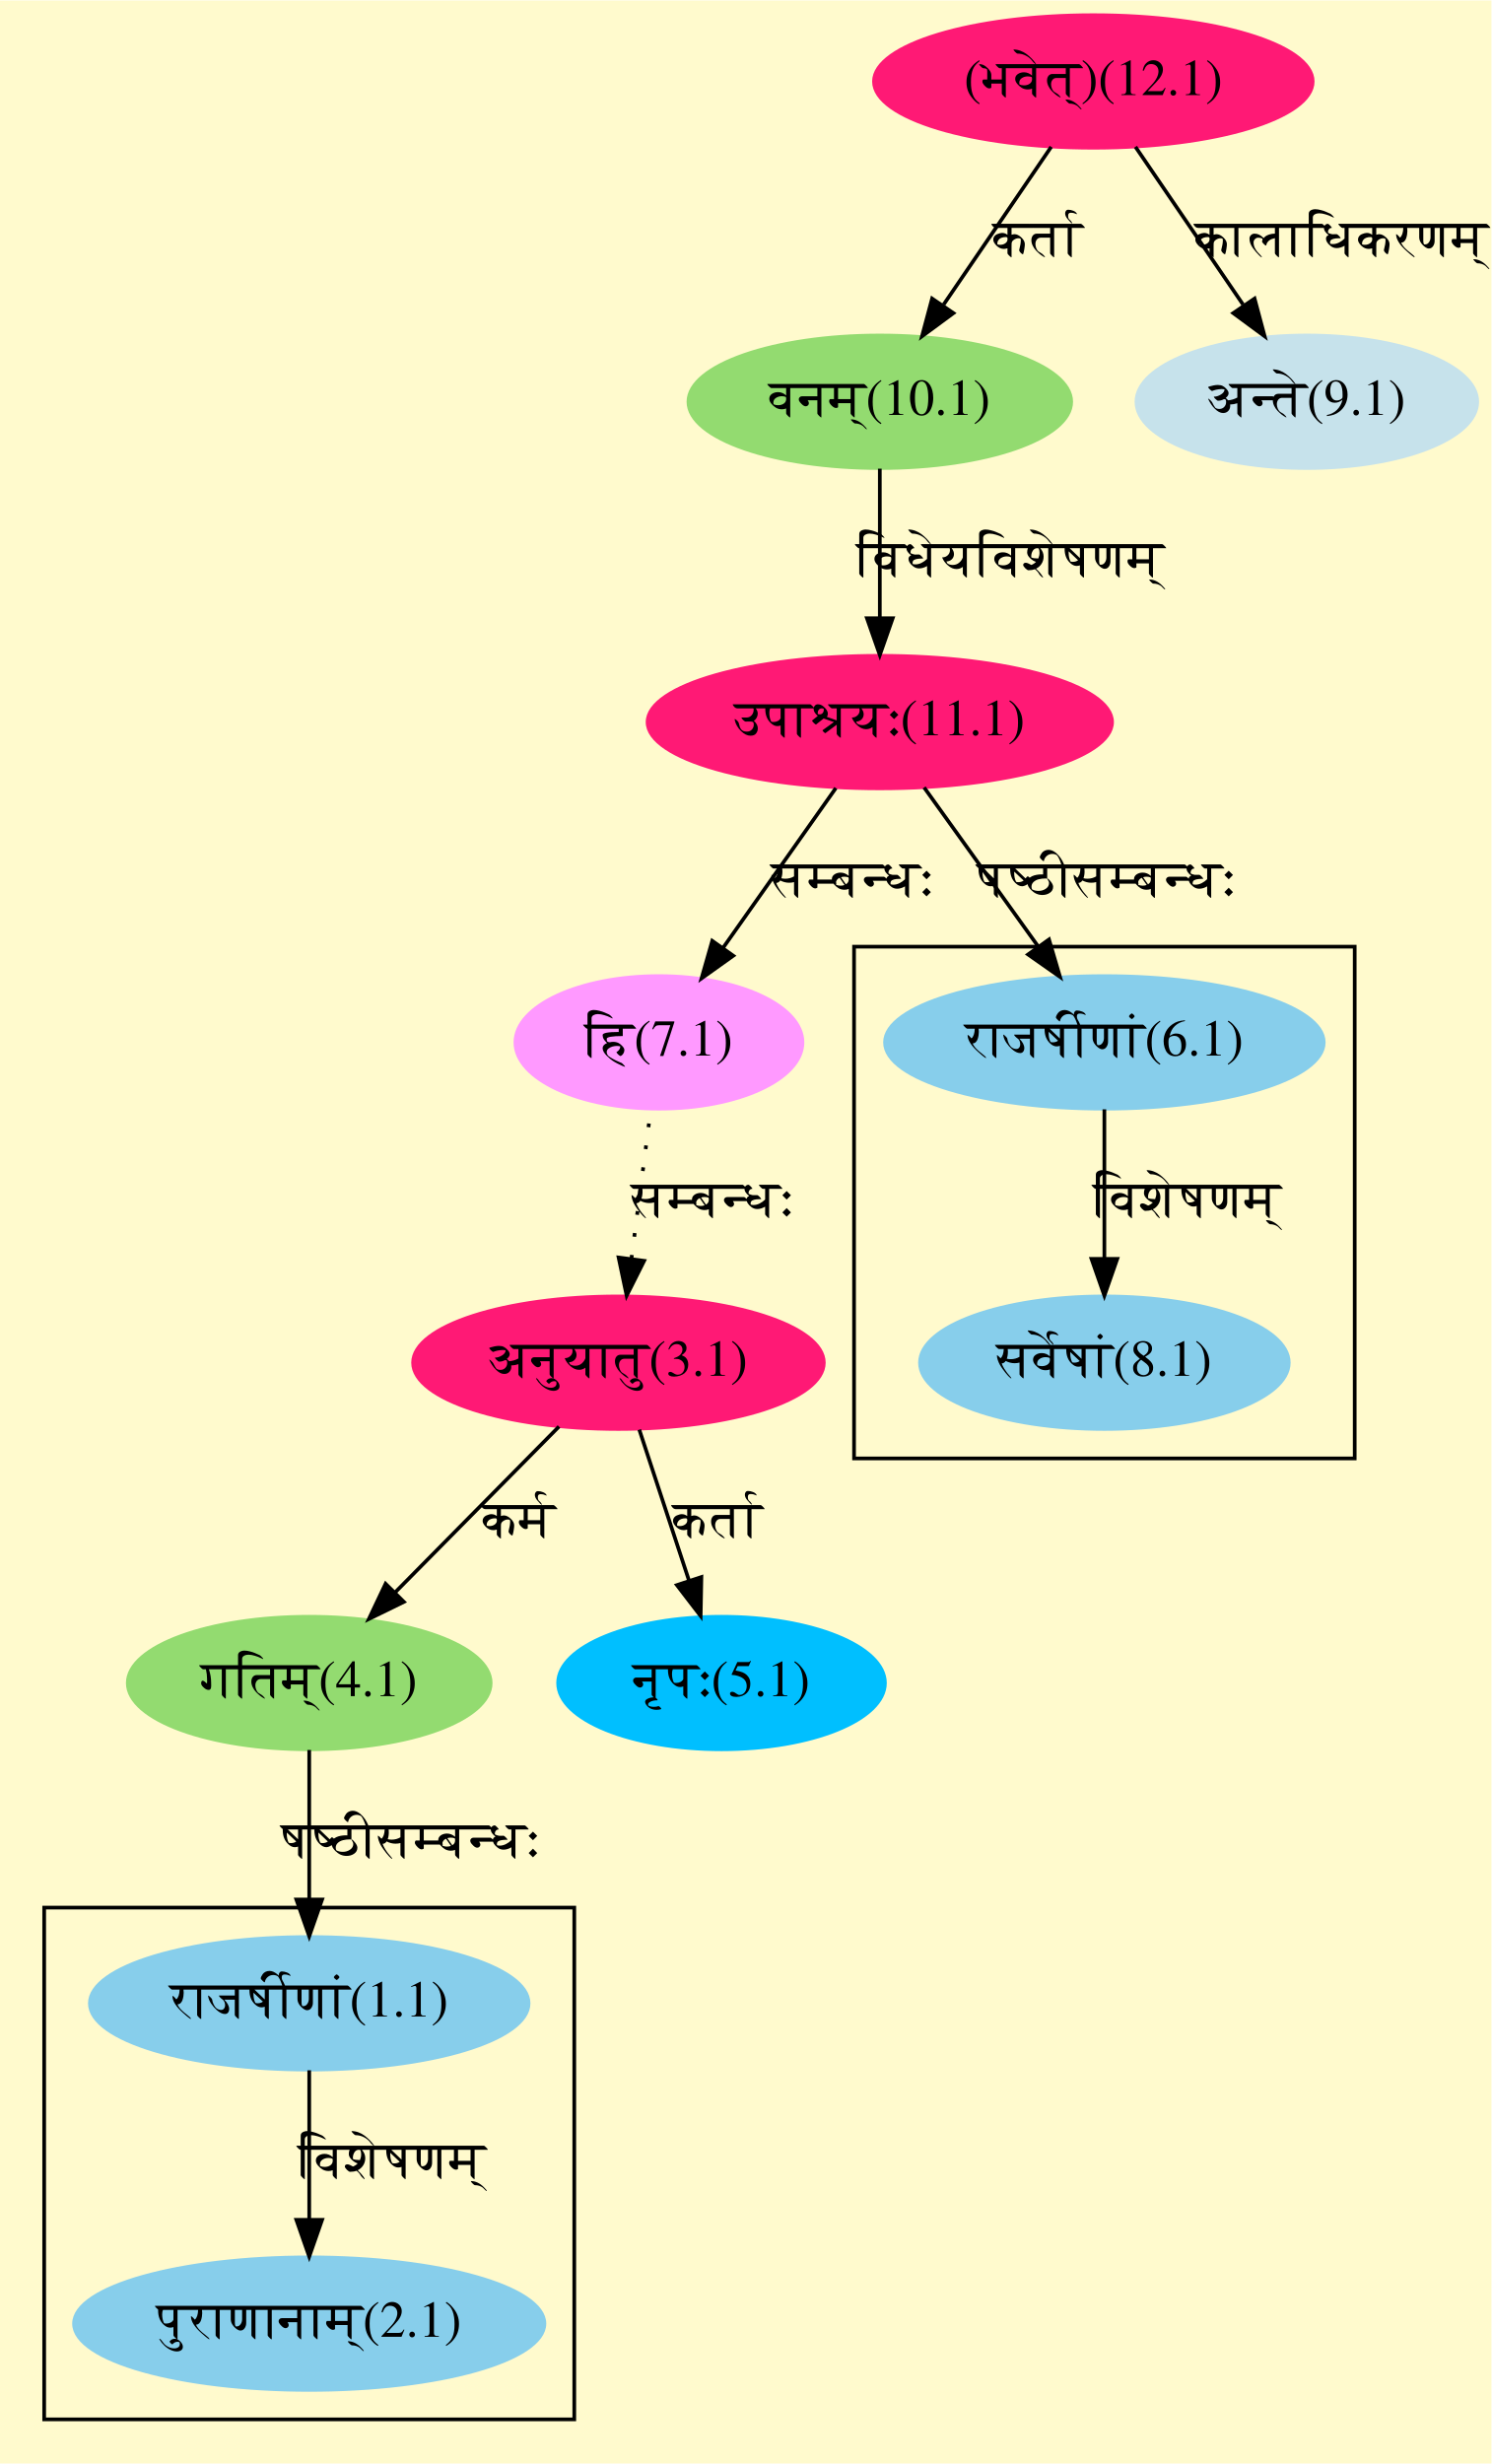
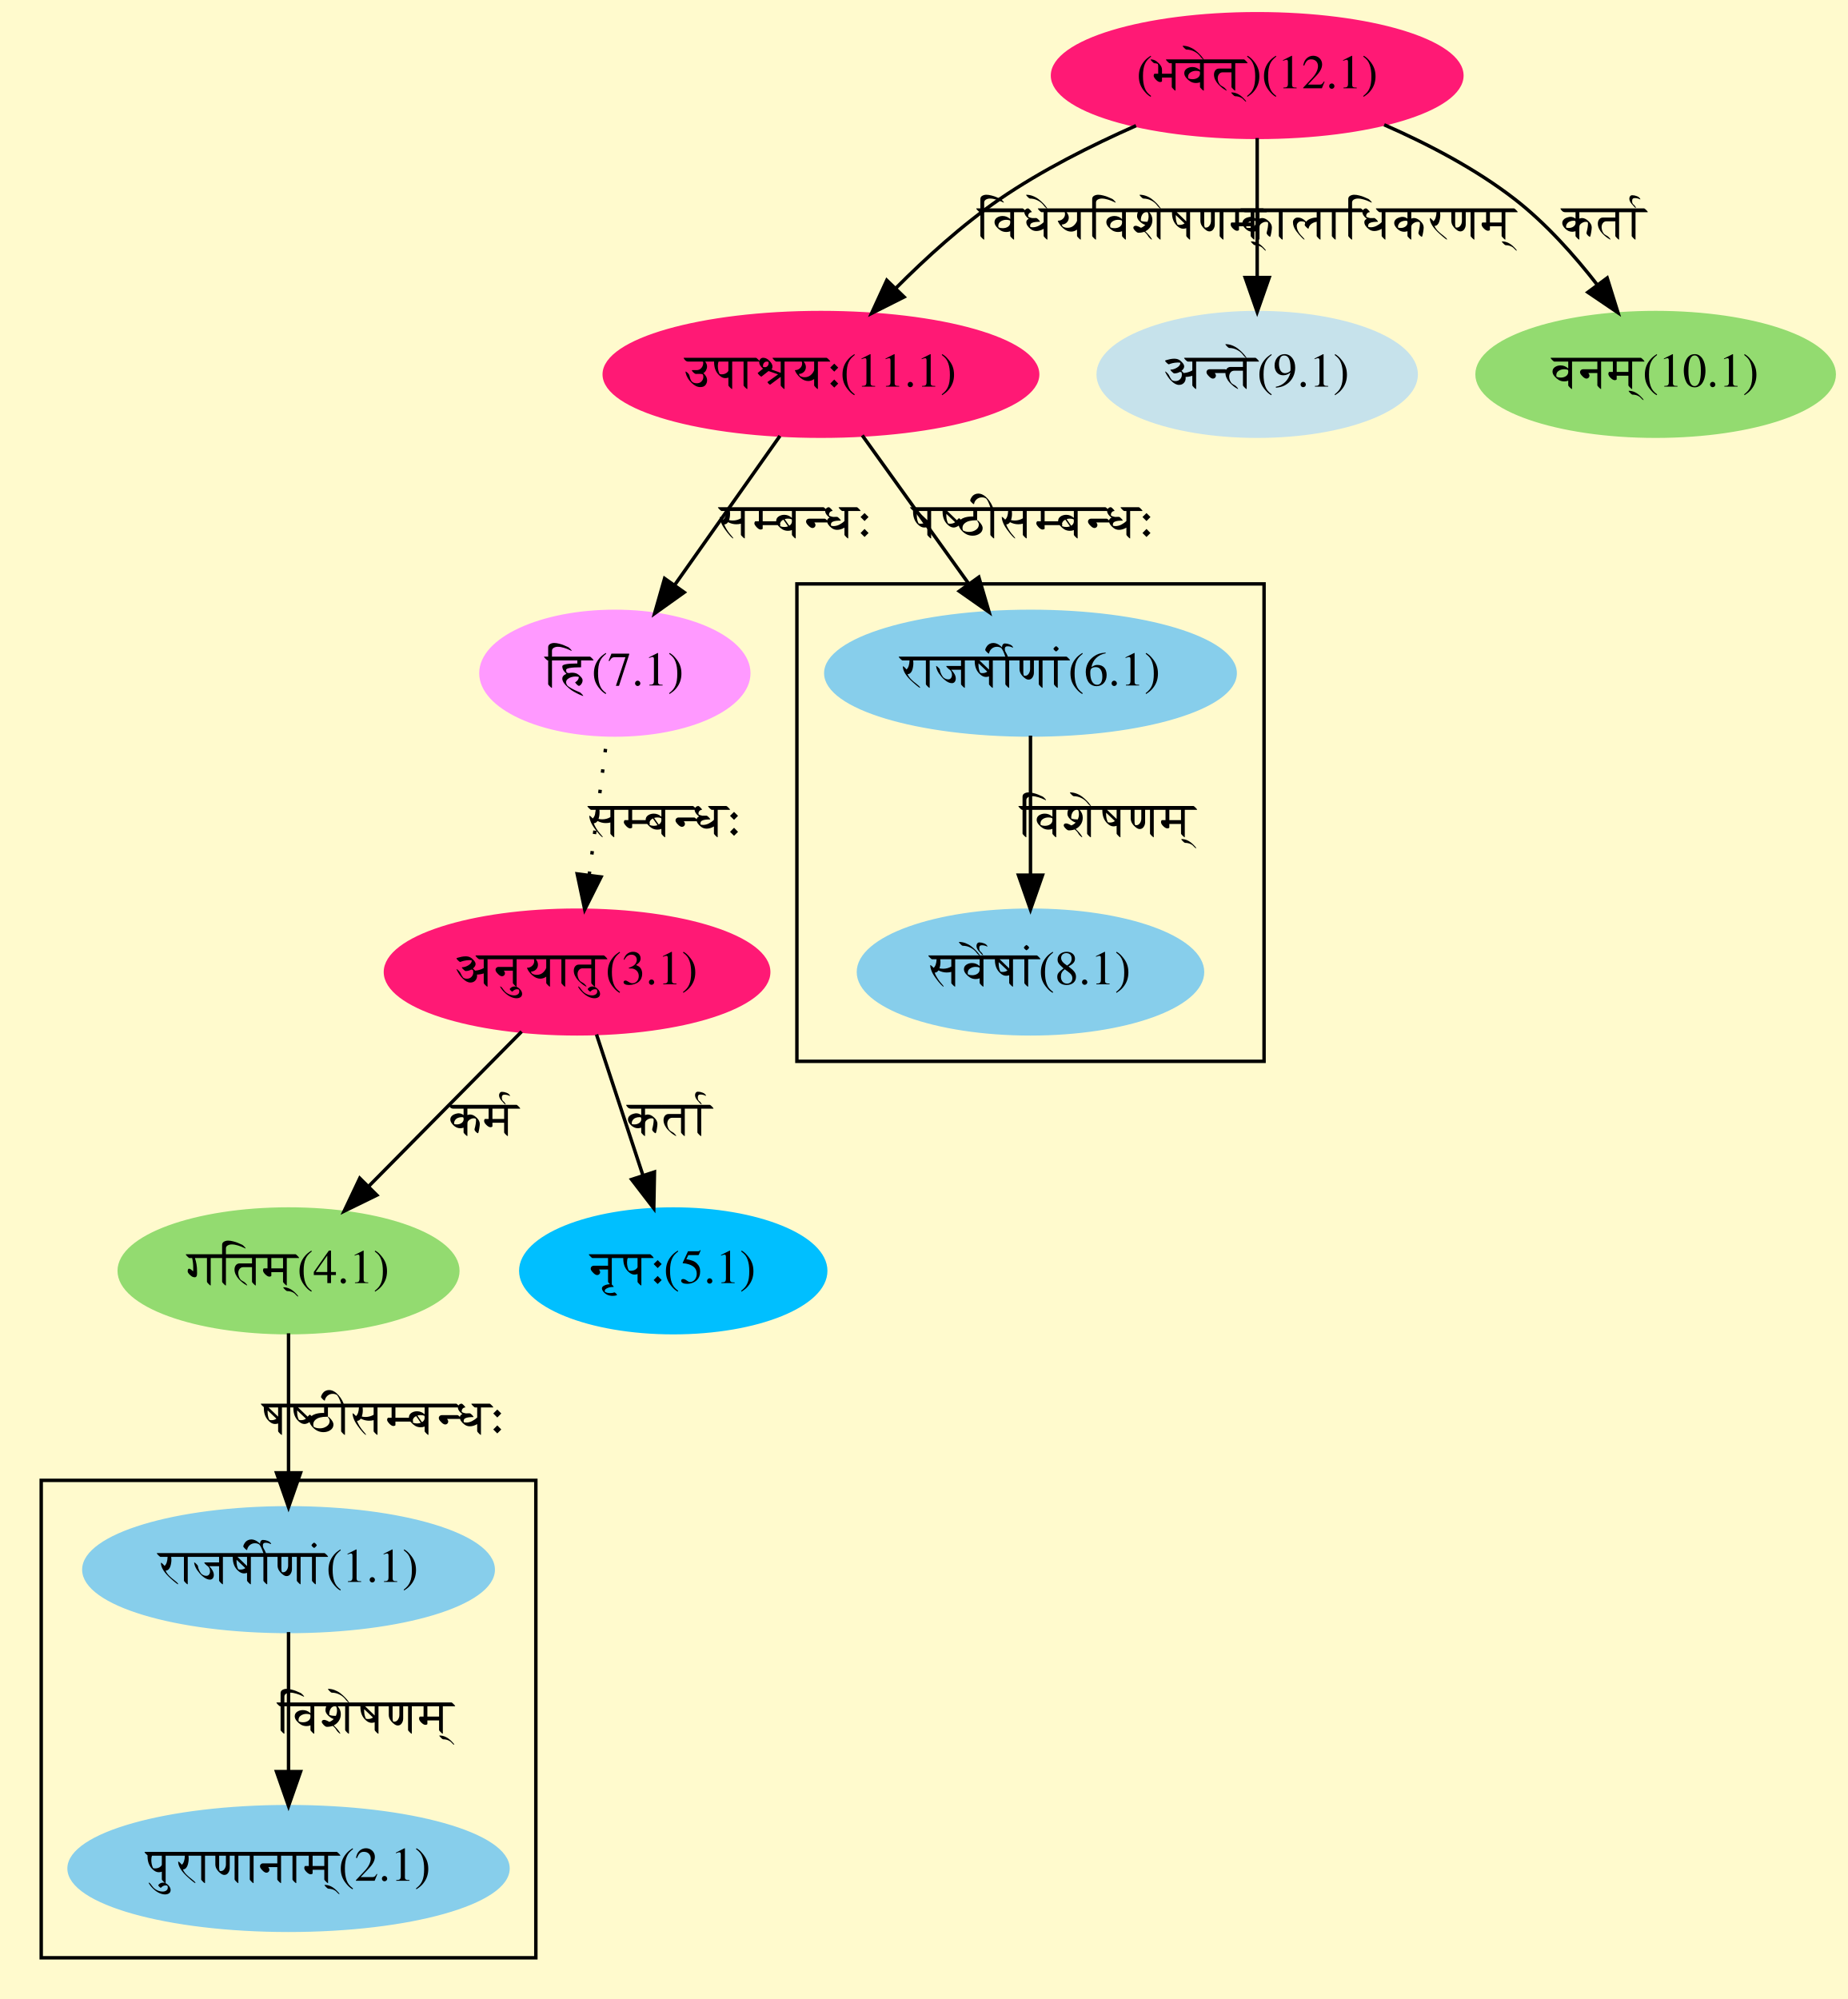
- <svg xmlns="http://www.w3.org/2000/svg" width="405pt" height="669pt" viewBox="0.00 0.00 405.15 669.00">
-   <g id="graph0" class="graph" transform="scale(1 1) rotate(0) translate(4 665)">
-     <polygon fill="#fffacd" stroke="transparent" points="-4,4 -4,-665 401.15,-665 401.15,4 -4,4" />
+ <svg xmlns="http://www.w3.org/2000/svg" width="538pt" height="582pt" viewBox="0.00 0.00 538.00 582.00">
+   <g id="graph0" class="graph" transform="scale(1 1) rotate(0) translate(4 578)">
+     <polygon fill="#fffacd" stroke="transparent" points="-4,4 -4,-578 534,-578 534,4 -4,4" />
    <g id="clust1" class="cluster">
      <polygon fill="#fffacd" stroke="black" points="8,-8 8,-147 152,-147 152,-8 8,-8" />
    </g>
    <g id="clust2" class="cluster">
      <polygon fill="#fffacd" stroke="black" points="228,-269 228,-408 364,-408 364,-269 228,-269" />
    </g>
    <g id="node1" class="node">
      <ellipse fill="#87ceeb" stroke="#87ceeb" cx="80" cy="-34" rx="63.89" ry="18" />
      <text text-anchor="middle" x="80" y="-30.3" font-family="Times,serif" font-size="14.00">पुराणानाम्(2.1)</text>
    </g>
    <g id="node2" class="node">
      <ellipse fill="#87ceeb" stroke="#87ceeb" cx="80" cy="-121" rx="59.59" ry="18" />
      <text text-anchor="middle" x="80" y="-117.3" font-family="Times,serif" font-size="14.00">राजर्षीणां(1.1)</text>
    </g>
    <g id="edge2" class="edge">
      <path fill="none" stroke="black" d="M80,-62.27C80,-75.58 80,-91.19 80,-102.82" />
      <polygon fill="black" stroke="black" points="83.5,-62.2 80,-52.2 76.5,-62.2 83.5,-62.2" />
      <text text-anchor="middle" x="102.5" y="-73.8" font-family="Times,serif" font-size="14.00">विशेषणम्</text>
    </g>
    <g id="node5" class="node">
      <ellipse fill="#93db70" stroke="#93db70" cx="80" cy="-208" rx="49.29" ry="18" />
      <text text-anchor="middle" x="80" y="-204.3" font-family="Times,serif" font-size="14.00">गतिम्(4.1)</text>
    </g>
    <g id="edge1" class="edge">
      <path fill="none" stroke="black" d="M80,-149.27C80,-162.58 80,-178.19 80,-189.82" />
      <polygon fill="black" stroke="black" points="83.5,-149.2 80,-139.2 76.5,-149.2 83.5,-149.2" />
      <text text-anchor="middle" x="107.5" y="-160.8" font-family="Times,serif" font-size="14.00">षष्ठीसम्बन्धः</text>
    </g>
    <g id="node3" class="node">
      <ellipse fill="#87ceeb" stroke="#87ceeb" cx="296" cy="-295" rx="50.09" ry="18" />
      <text text-anchor="middle" x="296" y="-291.3" font-family="Times,serif" font-size="14.00">सर्वेषां(8.1)</text>
    </g>
    <g id="node4" class="node">
      <ellipse fill="#87ceeb" stroke="#87ceeb" cx="296" cy="-382" rx="59.59" ry="18" />
      <text text-anchor="middle" x="296" y="-378.3" font-family="Times,serif" font-size="14.00">राजर्षीणां(6.1)</text>
    </g>
    <g id="edge8" class="edge">
      <path fill="none" stroke="black" d="M296,-323.27C296,-336.58 296,-352.19 296,-363.82" />
      <polygon fill="black" stroke="black" points="299.5,-323.2 296,-313.2 292.5,-323.2 299.5,-323.2" />
      <text text-anchor="middle" x="318.5" y="-334.8" font-family="Times,serif" font-size="14.00">विशेषणम्</text>
    </g>
    <g id="node9" class="node">
      <ellipse fill="#ff1975" stroke="#ff1975" cx="235" cy="-469" rx="63.09" ry="18" />
      <text text-anchor="middle" x="235" y="-465.3" font-family="Times,serif" font-size="14.00">उपाश्रयः(11.1)</text>
    </g>
    <g id="edge6" class="edge">
      <path fill="none" stroke="black" d="M278.05,-408.01C268.06,-421.94 255.88,-438.91 247.03,-451.24" />
      <polygon fill="black" stroke="black" points="280.96,-409.96 283.95,-399.79 275.27,-405.88 280.96,-409.96" />
      <text text-anchor="middle" x="296.5" y="-421.8" font-family="Times,serif" font-size="14.00">षष्ठीसम्बन्धः</text>
    </g>
    <g id="node6" class="node">
      <ellipse fill="#ff1975" stroke="#ff1975" cx="164" cy="-295" rx="55.79" ry="18" />
      <text text-anchor="middle" x="164" y="-291.3" font-family="Times,serif" font-size="14.00">अनुयातु(3.1)</text>
    </g>
    <g id="edge4" class="edge">
      <path fill="none" stroke="black" d="M103.24,-232.52C117.42,-246.87 135.2,-264.86 147.85,-277.66" />
      <polygon fill="black" stroke="black" points="105.71,-230.04 96.2,-225.39 100.74,-234.96 105.71,-230.04" />
      <text text-anchor="middle" x="137" y="-247.8" font-family="Times,serif" font-size="14.00">कर्म</text>
    </g>
    <g id="node8" class="node">
      <ellipse fill="#ff99ff" stroke="#ff99ff" cx="175" cy="-382" rx="38.99" ry="18" />
      <text text-anchor="middle" x="175" y="-378.3" font-family="Times,serif" font-size="14.00">हि(7.1)</text>
    </g>
    <g id="edge3" class="edge">
      <path fill="none" stroke="black" stroke-dasharray="1,5" d="M167.53,-323.27C169.25,-336.58 171.27,-352.19 172.78,-363.82" />
      <polygon fill="black" stroke="black" points="170.98,-322.67 166.23,-313.2 164.04,-323.57 170.98,-322.67" />
      <text text-anchor="middle" x="189.5" y="-334.8" font-family="Times,serif" font-size="14.00">सम्बन्धः</text>
    </g>
    <g id="node7" class="node">
      <ellipse fill="#00bfff" stroke="#00bfff" cx="192" cy="-208" rx="44.39" ry="18" />
      <text text-anchor="middle" x="192" y="-204.3" font-family="Times,serif" font-size="14.00">नृपः(5.1)</text>
    </g>
    <g id="edge5" class="edge">
      <path fill="none" stroke="black" d="M183.15,-235.87C178.73,-249.27 173.53,-265.08 169.66,-276.82" />
      <polygon fill="black" stroke="black" points="186.53,-236.79 186.33,-226.2 179.88,-234.6 186.53,-236.79" />
      <text text-anchor="middle" x="191" y="-247.8" font-family="Times,serif" font-size="14.00">कर्ता</text>
    </g>
    <g id="edge7" class="edge">
      <path fill="none" stroke="black" d="M192.36,-407.6C202.21,-421.54 214.28,-438.64 223.06,-451.08" />
      <polygon fill="black" stroke="black" points="195.19,-405.54 186.57,-399.39 189.48,-409.58 195.19,-405.54" />
      <text text-anchor="middle" x="227.5" y="-421.8" font-family="Times,serif" font-size="14.00">सम्बन्धः</text>
    </g>
-     <g id="node12" class="node">
-       <ellipse fill="#93db70" stroke="#93db70" cx="235" cy="-556" rx="51.99" ry="18" />
-       <text text-anchor="middle" x="235" y="-552.3" font-family="Times,serif" font-size="14.00">वनम्(10.1)</text>
+     <g id="node11" class="node">
+       <ellipse fill="#ff1975" stroke="#ff1975" cx="362" cy="-556" rx="59.59" ry="18" />
+       <text text-anchor="middle" x="362" y="-552.3" font-family="Times,serif" font-size="14.00">(भवेत्)(12.1)</text>
    </g>
    <g id="edge11" class="edge">
-       <path fill="none" stroke="black" d="M235,-497.27C235,-510.58 235,-526.19 235,-537.82" />
-       <polygon fill="black" stroke="black" points="238.5,-497.2 235,-487.2 231.5,-497.2 238.5,-497.2" />
-       <text text-anchor="middle" x="270.5" y="-508.8" font-family="Times,serif" font-size="14.00">विधेयविशेषणम्</text>
+       <path fill="none" stroke="black" d="M256.69,-493.98C265.52,-502.87 276.19,-512.58 287,-520 299.2,-528.37 313.73,-535.67 326.73,-541.41" />
+       <polygon fill="black" stroke="black" points="259.2,-491.54 249.74,-486.78 254.17,-496.4 259.2,-491.54" />
+       <text text-anchor="middle" x="322.5" y="-508.8" font-family="Times,serif" font-size="14.00">विधेयविशेषणम्</text>
    </g>
    <g id="node10" class="node">
-       <ellipse fill="#c6e2eb" stroke="#c6e2eb" cx="351" cy="-556" rx="46.29" ry="18" />
-       <text text-anchor="middle" x="351" y="-552.3" font-family="Times,serif" font-size="14.00">अन्ते(9.1)</text>
-     </g>
-     <g id="node11" class="node">
-       <ellipse fill="#ff1975" stroke="#ff1975" cx="293" cy="-643" rx="59.59" ry="18" />
-       <text text-anchor="middle" x="293" y="-639.3" font-family="Times,serif" font-size="14.00">(भवेत्)(12.1)</text>
+       <ellipse fill="#c6e2eb" stroke="#c6e2eb" cx="362" cy="-469" rx="46.29" ry="18" />
+       <text text-anchor="middle" x="362" y="-465.3" font-family="Times,serif" font-size="14.00">अन्ते(9.1)</text>
    </g>
    <g id="edge9" class="edge">
-       <path fill="none" stroke="black" d="M333.67,-582.4C324.21,-596.26 312.77,-613.03 304.44,-625.24" />
-       <polygon fill="black" stroke="black" points="336.8,-584.03 339.54,-573.79 331.01,-580.08 336.8,-584.03" />
-       <text text-anchor="middle" x="360.5" y="-595.8" font-family="Times,serif" font-size="14.00">कालाधिकरणम्</text>
+       <path fill="none" stroke="black" d="M362,-497.27C362,-510.58 362,-526.19 362,-537.82" />
+       <polygon fill="black" stroke="black" points="365.5,-497.2 362,-487.2 358.5,-497.2 365.5,-497.2" />
+       <text text-anchor="middle" x="397.5" y="-508.8" font-family="Times,serif" font-size="14.00">कालाधिकरणम्</text>
+     </g>
+     <g id="node12" class="node">
+       <ellipse fill="#93db70" stroke="#93db70" cx="478" cy="-469" rx="51.99" ry="18" />
+       <text text-anchor="middle" x="478" y="-465.3" font-family="Times,serif" font-size="14.00">वनम्(10.1)</text>
    </g>
    <g id="edge10" class="edge">
-       <path fill="none" stroke="black" d="M252.33,-582.4C261.79,-596.26 273.23,-613.03 281.56,-625.24" />
-       <polygon fill="black" stroke="black" points="254.99,-580.08 246.46,-573.79 249.2,-584.03 254.99,-580.08" />
-       <text text-anchor="middle" x="278" y="-595.8" font-family="Times,serif" font-size="14.00">कर्ता</text>
+       <path fill="none" stroke="black" d="M461.07,-495C454.32,-503.7 446,-513.01 437,-520 425.65,-528.81 411.72,-536.08 398.97,-541.67" />
+       <polygon fill="black" stroke="black" points="463.89,-497.07 467.04,-486.96 458.27,-492.9 463.89,-497.07" />
+       <text text-anchor="middle" x="463" y="-508.8" font-family="Times,serif" font-size="14.00">कर्ता</text>
    </g>
  </g>
</svg>
